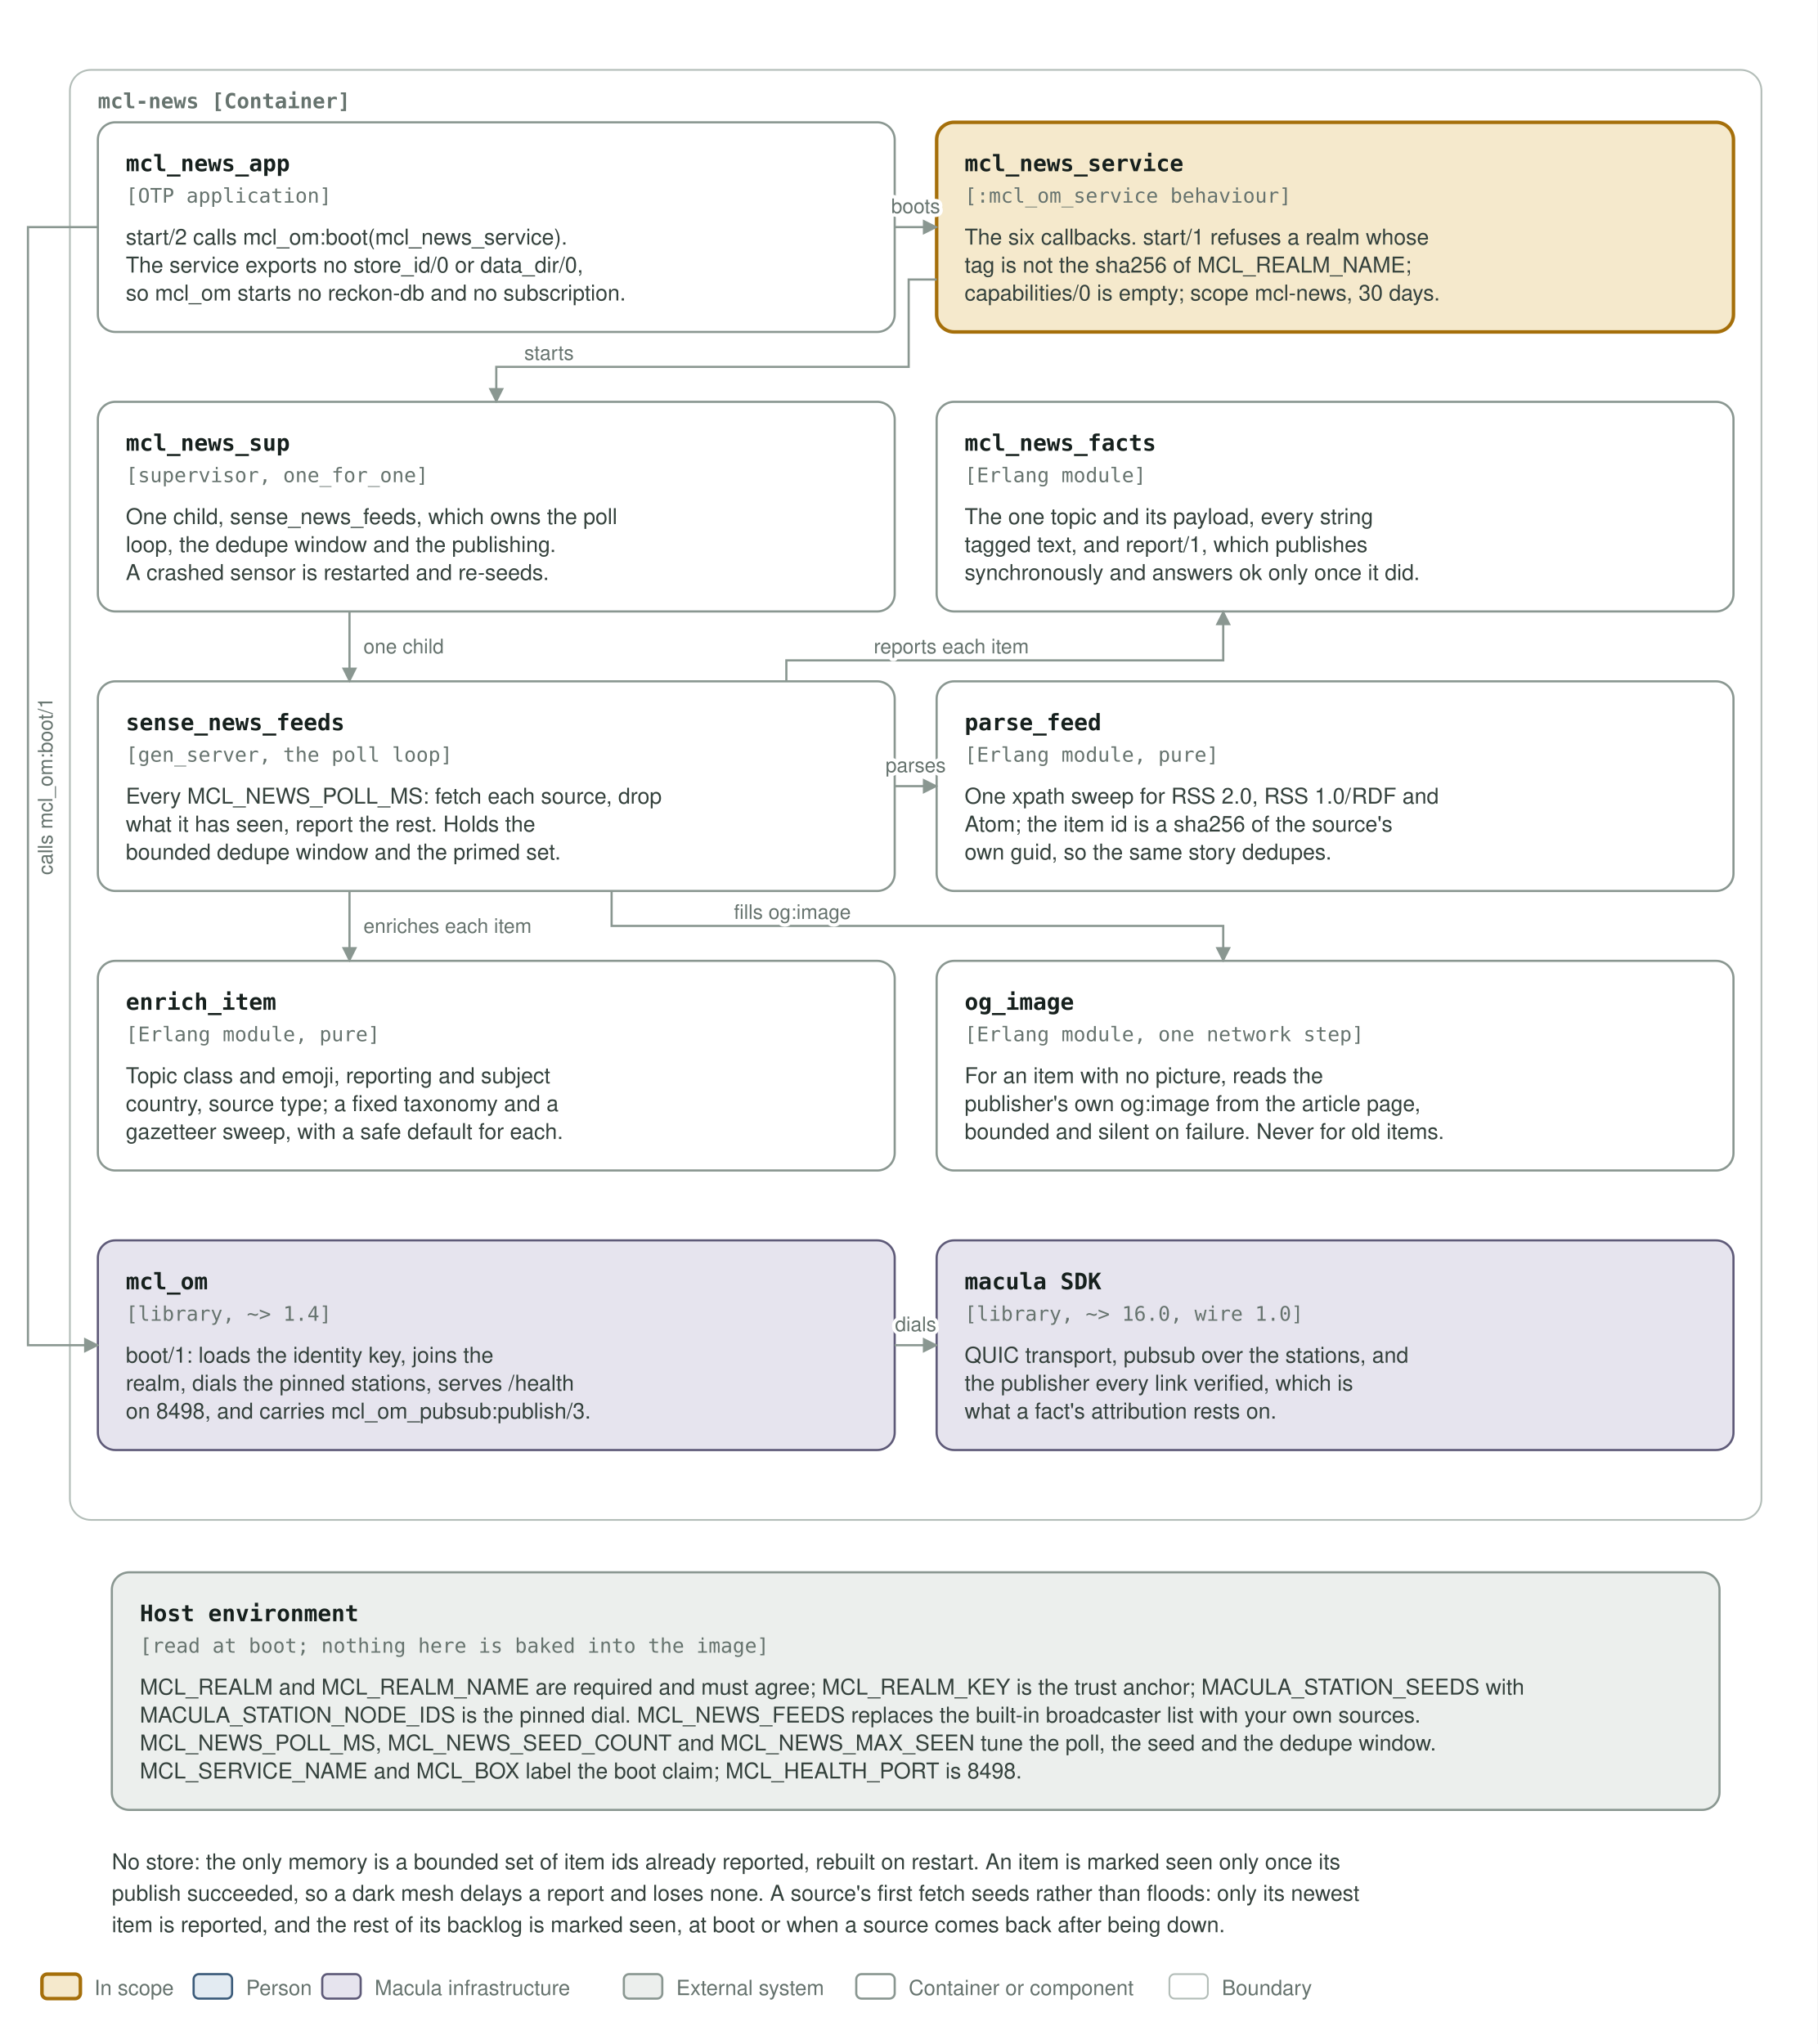
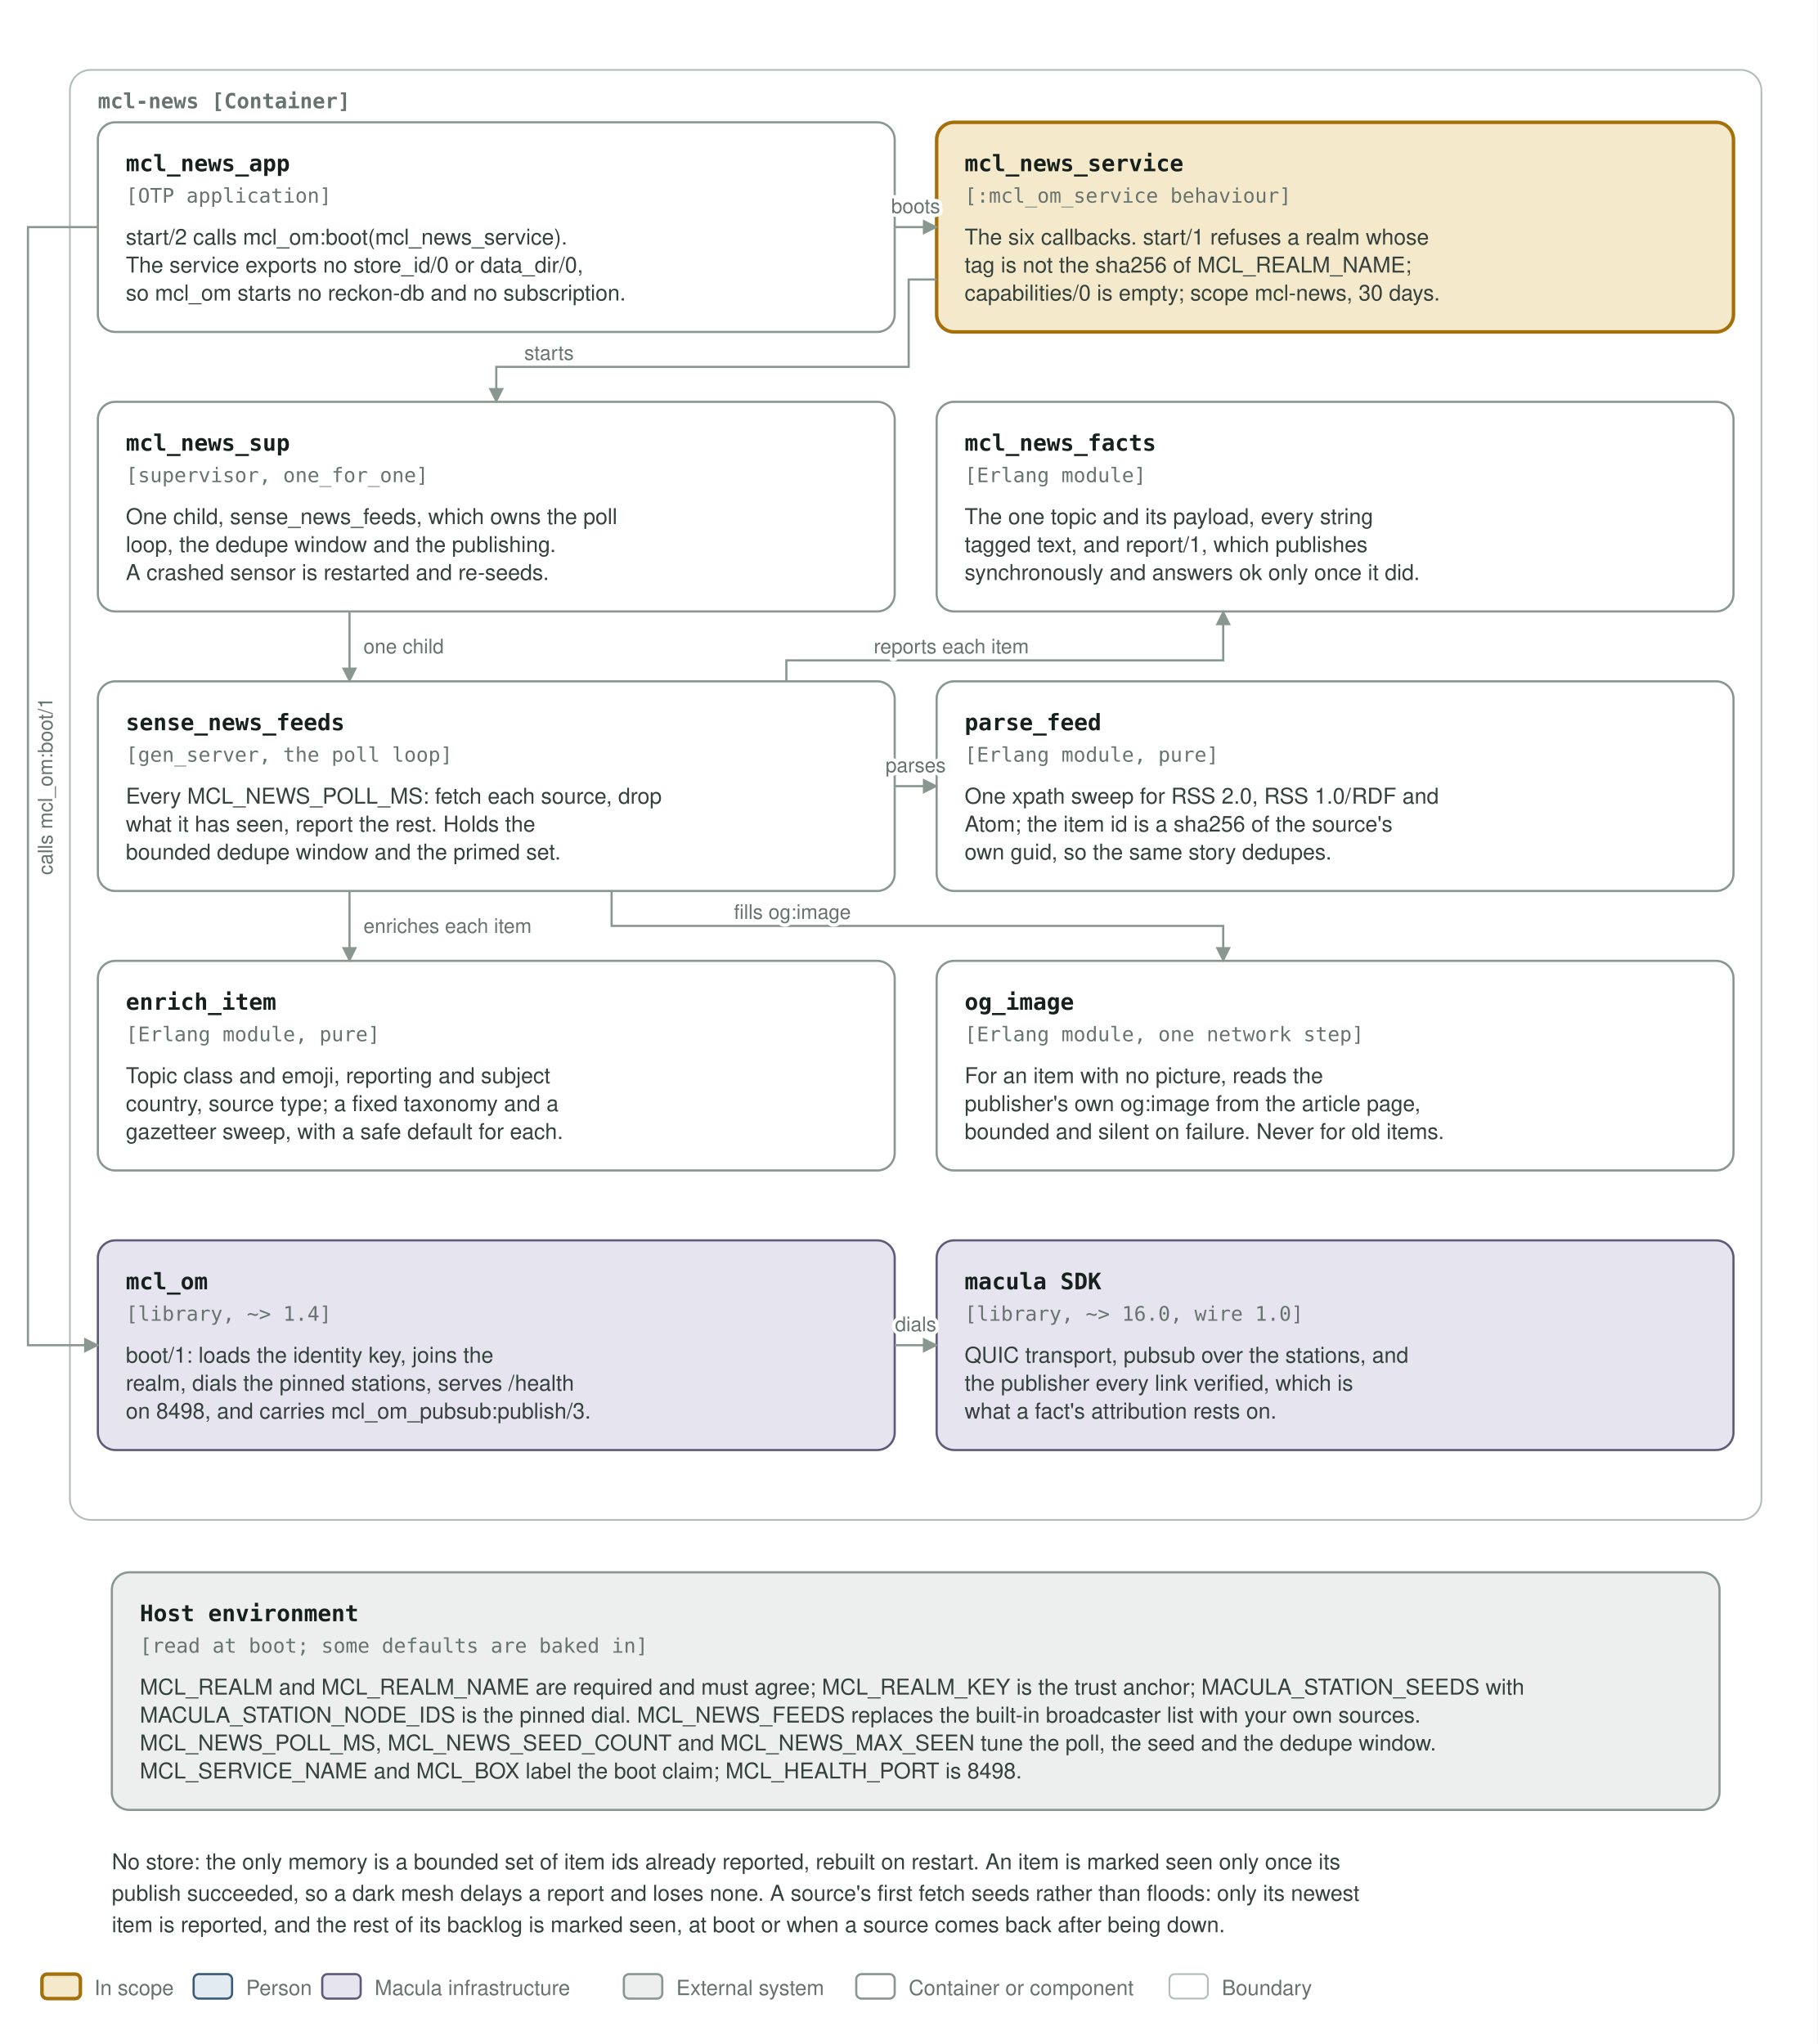
<svg xmlns="http://www.w3.org/2000/svg" viewBox="0 0 1040 1170" role="img" aria-label="mcl-news components">
  <style>
.t-name { font-family: "Atkinson Hyperlegible", "Segoe UI", system-ui, -apple-system, Helvetica, Arial, sans-serif; font-size: 15px; font-weight: 700; }
.t-desc { font-family: "Atkinson Hyperlegible", "Segoe UI", system-ui, -apple-system, Helvetica, Arial, sans-serif; font-size: 12.5px; }
.t-rel { font-family: "Atkinson Hyperlegible", "Segoe UI", system-ui, -apple-system, Helvetica, Arial, sans-serif; font-size: 11.5px; paint-order: stroke; stroke-width: 4px; stroke-linejoin: round; }
.t-code { font-family: "JetBrains Mono", ui-monospace, Menlo, Consolas, monospace; font-size: 13px; font-weight: 600; }
.t-type { font-family: "JetBrains Mono", ui-monospace, Menlo, Consolas, monospace; font-size: 11.5px; }
.t-bound { font-family: "JetBrains Mono", ui-monospace, Menlo, Consolas, monospace; font-size: 12px; font-weight: 600; }
.t-leg { font-family: "Atkinson Hyperlegible", "Segoe UI", system-ui, -apple-system, Helvetica, Arial, sans-serif; font-size: 12px; }
.edge { fill: none; stroke-width: 1.25; }
.edge-later { fill: none; stroke-width: 1.25; stroke-dasharray: 5 4; }
.bg { fill: #FFFFFF; }
.b-sys { fill: #F5E9CC; stroke: #A56F0A; stroke-width: 2; }
.b-per { fill: #E3EBF2; stroke: #3B5B7A; stroke-width: 1.25; }
.b-mac { fill: #E6E4EE; stroke: #5E5A78; stroke-width: 1.25; }
.b-ext { fill: #ECEFED; stroke: #8A9791; stroke-width: 1.25; }
.b-cmp { fill: #FFFFFF; stroke: #8A9791; stroke-width: 1.25; }
.b-later { fill: none; stroke: #8A9791; stroke-width: 1.25; stroke-dasharray: 5 4; }
.bound { fill: none; stroke: #B3BDB8; stroke-width: 1; }
.head { fill: #3B5B7A; }
.t-name, .t-code { fill: #16201D; }
.t-type, .t-bound, .t-leg { fill: #66736E; }
.t-desc { fill: #34413C; }
.t-rel { fill: #66736E; stroke: #FFFFFF; }
.edge, .edge-later { stroke: #8A9791; }
.arrowhead { fill: #8A9791; }
@media (prefers-color-scheme: dark) {
.bg { fill: #171F1C; }
.b-sys { fill: #3A2E13; stroke: #E3AA3C; }
.b-per { fill: #1D2A36; stroke: #8EB4D8; }
.b-mac { fill: #26243A; stroke: #A9A4C8; }
.b-ext { fill: #1C2421; stroke: #7D8B85; }
.b-cmp { fill: #171F1C; stroke: #7D8B85; }
.b-later { stroke: #7D8B85; }
.bound { stroke: #4A5752; }
.head { fill: #8EB4D8; }
.t-name, .t-code { fill: #E6ECE9; }
.t-type, .t-bound, .t-leg { fill: #93A09A; }
.t-desc { fill: #C3CDC8; }
.t-rel { fill: #93A09A; stroke: #171F1C; }
.edge, .edge-later { stroke: #7D8B85; }
.arrowhead { fill: #7D8B85; }
}
</style>
  <defs>
    <marker id="a" viewBox="0 0 10 10" refX="9" refY="5" markerWidth="7" markerHeight="7" orient="auto-start-reverse">
      <path class="arrowhead" d="M0 0L10 5L0 10z" />
    </marker>
  </defs>
  <rect class="bg" x="0" y="0" width="1040" height="1170" />
  <rect class="bound" x="40" y="40" width="968" height="830" rx="12" />
  <text class="t-bound" x="56" y="62">mcl-news [Container]</text>
  <rect class="b-cmp" x="56" y="70" width="456" height="120" rx="10" />
  <text class="t-code" x="72" y="98">mcl_news_app</text>
  <text class="t-type" x="72" y="116">[OTP application]</text>
  <text class="t-desc" x="72" y="140">start/2 calls mcl_om:boot(mcl_news_service).</text>
  <text class="t-desc" x="72" y="156">The service exports no store_id/0 or data_dir/0,</text>
  <text class="t-desc" x="72" y="172">so mcl_om starts no reckon-db and no subscription.</text>
  <rect class="b-sys" x="536" y="70" width="456" height="120" rx="10" />
  <text class="t-code" x="552" y="98">mcl_news_service</text>
  <text class="t-type" x="552" y="116">[:mcl_om_service behaviour]</text>
  <text class="t-desc" x="552" y="140">The six callbacks. start/1 refuses a realm whose</text>
  <text class="t-desc" x="552" y="156">tag is not the sha256 of MCL_REALM_NAME;</text>
  <text class="t-desc" x="552" y="172">capabilities/0 is empty; scope mcl-news, 30 days.</text>
  <rect class="b-cmp" x="56" y="230" width="456" height="120" rx="10" />
  <text class="t-code" x="72" y="258">mcl_news_sup</text>
  <text class="t-type" x="72" y="276">[supervisor, one_for_one]</text>
  <text class="t-desc" x="72" y="300">One child, sense_news_feeds, which owns the poll</text>
  <text class="t-desc" x="72" y="316">loop, the dedupe window and the publishing.</text>
  <text class="t-desc" x="72" y="332">A crashed sensor is restarted and re-seeds.</text>
  <rect class="b-cmp" x="536" y="230" width="456" height="120" rx="10" />
  <text class="t-code" x="552" y="258">mcl_news_facts</text>
  <text class="t-type" x="552" y="276">[Erlang module]</text>
  <text class="t-desc" x="552" y="300">The one topic and its payload, every string</text>
  <text class="t-desc" x="552" y="316">tagged text, and report/1, which publishes</text>
  <text class="t-desc" x="552" y="332">synchronously and answers ok only once it did.</text>
  <rect class="b-cmp" x="56" y="390" width="456" height="120" rx="10" />
  <text class="t-code" x="72" y="418">sense_news_feeds</text>
  <text class="t-type" x="72" y="436">[gen_server, the poll loop]</text>
  <text class="t-desc" x="72" y="460">Every MCL_NEWS_POLL_MS: fetch each source, drop</text>
  <text class="t-desc" x="72" y="476">what it has seen, report the rest. Holds the</text>
  <text class="t-desc" x="72" y="492">bounded dedupe window and the primed set.</text>
  <rect class="b-cmp" x="536" y="390" width="456" height="120" rx="10" />
  <text class="t-code" x="552" y="418">parse_feed</text>
  <text class="t-type" x="552" y="436">[Erlang module, pure]</text>
  <text class="t-desc" x="552" y="460">One xpath sweep for RSS 2.0, RSS 1.0/RDF and</text>
  <text class="t-desc" x="552" y="476">Atom; the item id is a sha256 of the source's</text>
  <text class="t-desc" x="552" y="492">own guid, so the same story dedupes.</text>
  <rect class="b-cmp" x="56" y="550" width="456" height="120" rx="10" />
  <text class="t-code" x="72" y="578">enrich_item</text>
  <text class="t-type" x="72" y="596">[Erlang module, pure]</text>
  <text class="t-desc" x="72" y="620">Topic class and emoji, reporting and subject</text>
  <text class="t-desc" x="72" y="636">country, source type; a fixed taxonomy and a</text>
  <text class="t-desc" x="72" y="652">gazetteer sweep, with a safe default for each.</text>
  <rect class="b-cmp" x="536" y="550" width="456" height="120" rx="10" />
  <text class="t-code" x="552" y="578">og_image</text>
  <text class="t-type" x="552" y="596">[Erlang module, one network step]</text>
  <text class="t-desc" x="552" y="620">For an item with no picture, reads the</text>
  <text class="t-desc" x="552" y="636">publisher's own og:image from the article page,</text>
  <text class="t-desc" x="552" y="652">bounded and silent on failure. Never for old items.</text>
  <rect class="b-mac" x="56" y="710" width="456" height="120" rx="10" />
  <text class="t-code" x="72" y="738">mcl_om</text>
  <text class="t-type" x="72" y="756">[library, ~&gt; 1.4]</text>
  <text class="t-desc" x="72" y="780">boot/1: loads the identity key, joins the</text>
  <text class="t-desc" x="72" y="796">realm, dials the pinned stations, serves /health</text>
  <text class="t-desc" x="72" y="812">on 8498, and carries mcl_om_pubsub:publish/3.</text>
  <rect class="b-mac" x="536" y="710" width="456" height="120" rx="10" />
  <text class="t-code" x="552" y="738">macula SDK</text>
  <text class="t-type" x="552" y="756">[library, ~&gt; 16.0, wire 1.0]</text>
  <text class="t-desc" x="552" y="780">QUIC transport, pubsub over the stations, and</text>
  <text class="t-desc" x="552" y="796">the publisher every link verified, which is</text>
  <text class="t-desc" x="552" y="812">what a fact's attribution rests on.</text>
  <path class="edge" d="M56 130H16V770H56" marker-end="url(#a)" />
  <text class="t-rel" x="30" y="450" text-anchor="middle" transform="rotate(-90 30 450)">calls mcl_om:boot/1</text>
  <path class="edge" d="M512 130H536" marker-end="url(#a)" />
  <text class="t-rel" x="524" y="122" text-anchor="middle">boots</text>
  <path class="edge" d="M536 160H520V210H284V230" marker-end="url(#a)" />
  <text class="t-rel" x="300" y="206">starts</text>
  <path class="edge" d="M200 350V390" marker-end="url(#a)" />
  <text class="t-rel" x="208" y="374">one child</text>
  <path class="edge" d="M512 450H536" marker-end="url(#a)" />
  <text class="t-rel" x="524" y="442" text-anchor="middle">parses</text>
  <path class="edge" d="M200 510V550" marker-end="url(#a)" />
  <text class="t-rel" x="208" y="534">enriches each item</text>
  <path class="edge" d="M350 510V530H700V550" marker-end="url(#a)" />
  <text class="t-rel" x="420" y="526">fills og:image</text>
  <path class="edge" d="M450 390V378H700V350" marker-end="url(#a)" />
  <text class="t-rel" x="500" y="374">reports each item</text>
  <path class="edge" d="M512 770H536" marker-end="url(#a)" />
  <text class="t-rel" x="524" y="762" text-anchor="middle">dials</text>
  <rect class="b-ext" x="64" y="900" width="920" height="136" rx="10" />
  <text class="t-code" x="80" y="928">Host environment</text>
-   <text class="t-type" x="80" y="946">[read at boot; nothing here is baked into the image]</text>
+   <text class="t-type" x="80" y="946">[read at boot; some defaults are baked in]</text>
  <text class="t-desc" x="80" y="970">MCL_REALM and MCL_REALM_NAME are required and must agree; MCL_REALM_KEY is the trust anchor; MACULA_STATION_SEEDS with</text>
  <text class="t-desc" x="80" y="986">MACULA_STATION_NODE_IDS is the pinned dial. MCL_NEWS_FEEDS replaces the built-in broadcaster list with your own sources.</text>
  <text class="t-desc" x="80" y="1002">MCL_NEWS_POLL_MS, MCL_NEWS_SEED_COUNT and MCL_NEWS_MAX_SEEN tune the poll, the seed and the dedupe window.</text>
  <text class="t-desc" x="80" y="1018">MCL_SERVICE_NAME and MCL_BOX label the boot claim; MCL_HEALTH_PORT is 8498.</text>
  <text class="t-desc" x="64" y="1070">No store: the only memory is a bounded set of item ids already reported, rebuilt on restart. An item is marked seen only once its</text>
  <text class="t-desc" x="64" y="1088">publish succeeded, so a dark mesh delays a report and loses none. A source's first fetch seeds rather than floods: only its newest</text>
  <text class="t-desc" x="64" y="1106">item is reported, and the rest of its backlog is marked seen, at boot or when a source comes back after being down.</text>
  <rect class="b-sys" x="24" y="1130" width="22" height="14" rx="3" />
  <text class="t-leg" x="54" y="1142">In scope</text>
  <rect class="b-per" x="110.8" y="1130" width="22" height="14" rx="3" />
  <text class="t-leg" x="140.8" y="1142">Person</text>
  <rect class="b-mac" x="184.4" y="1130" width="22" height="14" rx="3" />
  <text class="t-leg" x="214.4" y="1142">Macula infrastructure</text>
  <rect class="b-ext" x="357.0" y="1130" width="22" height="14" rx="3" />
  <text class="t-leg" x="387.0" y="1142">External system</text>
  <rect class="b-cmp" x="490.0" y="1130" width="22" height="14" rx="3" />
  <text class="t-leg" x="520.0" y="1142">Container or component</text>
  <rect class="bound" x="669.2" y="1130" width="22" height="14" rx="3" />
  <text class="t-leg" x="699.2" y="1142">Boundary</text>
</svg>
